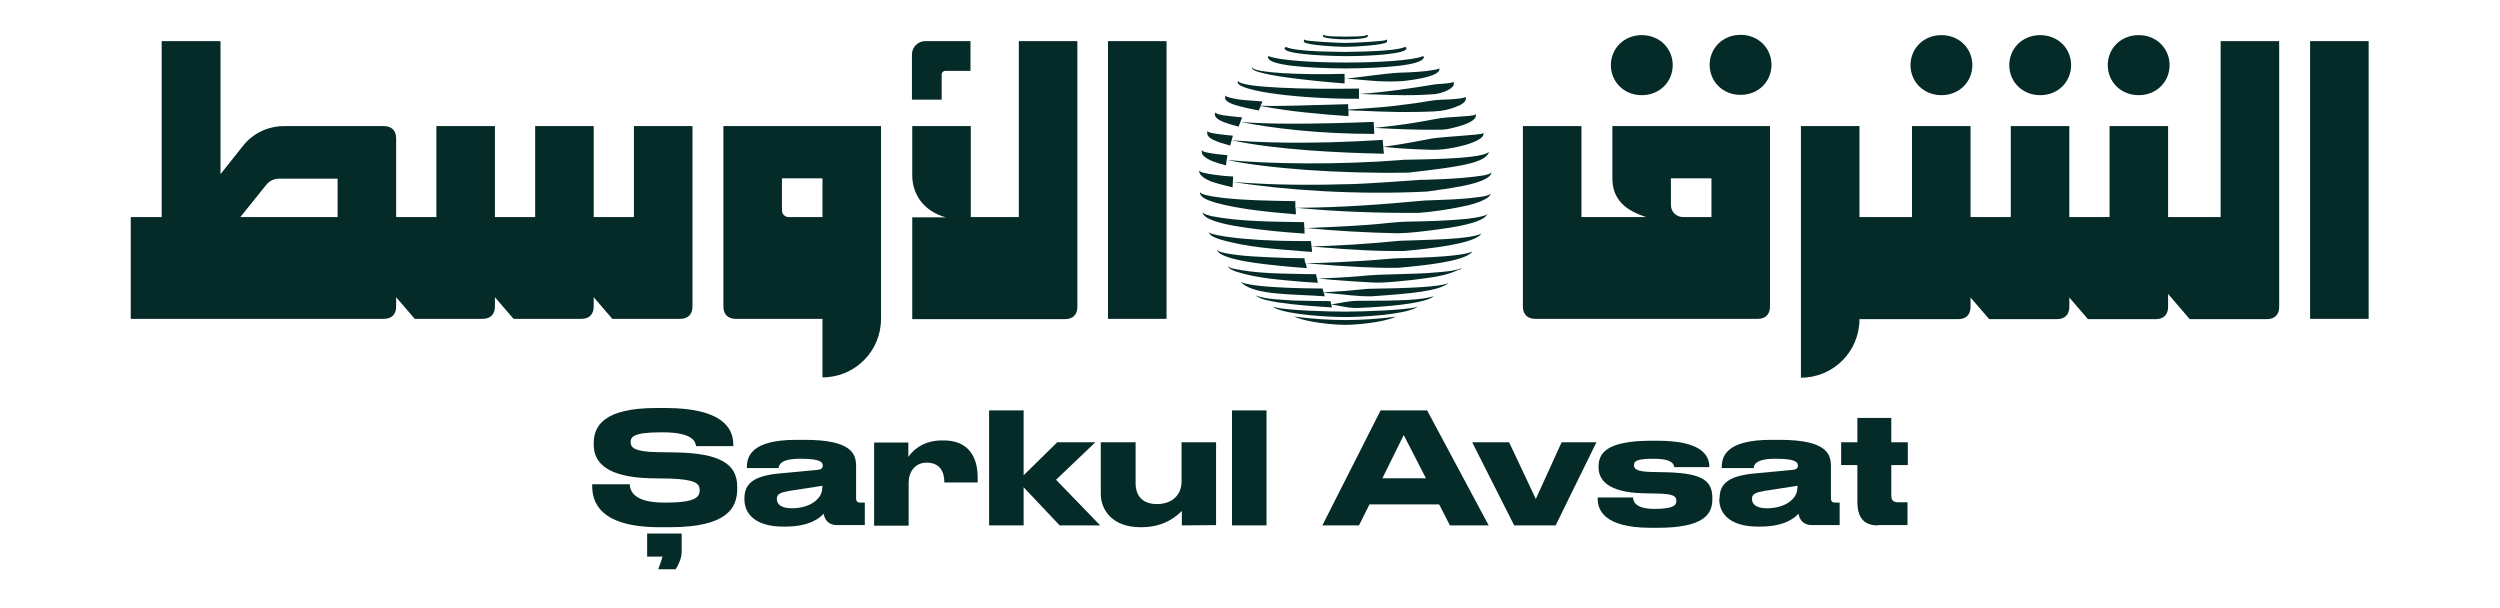
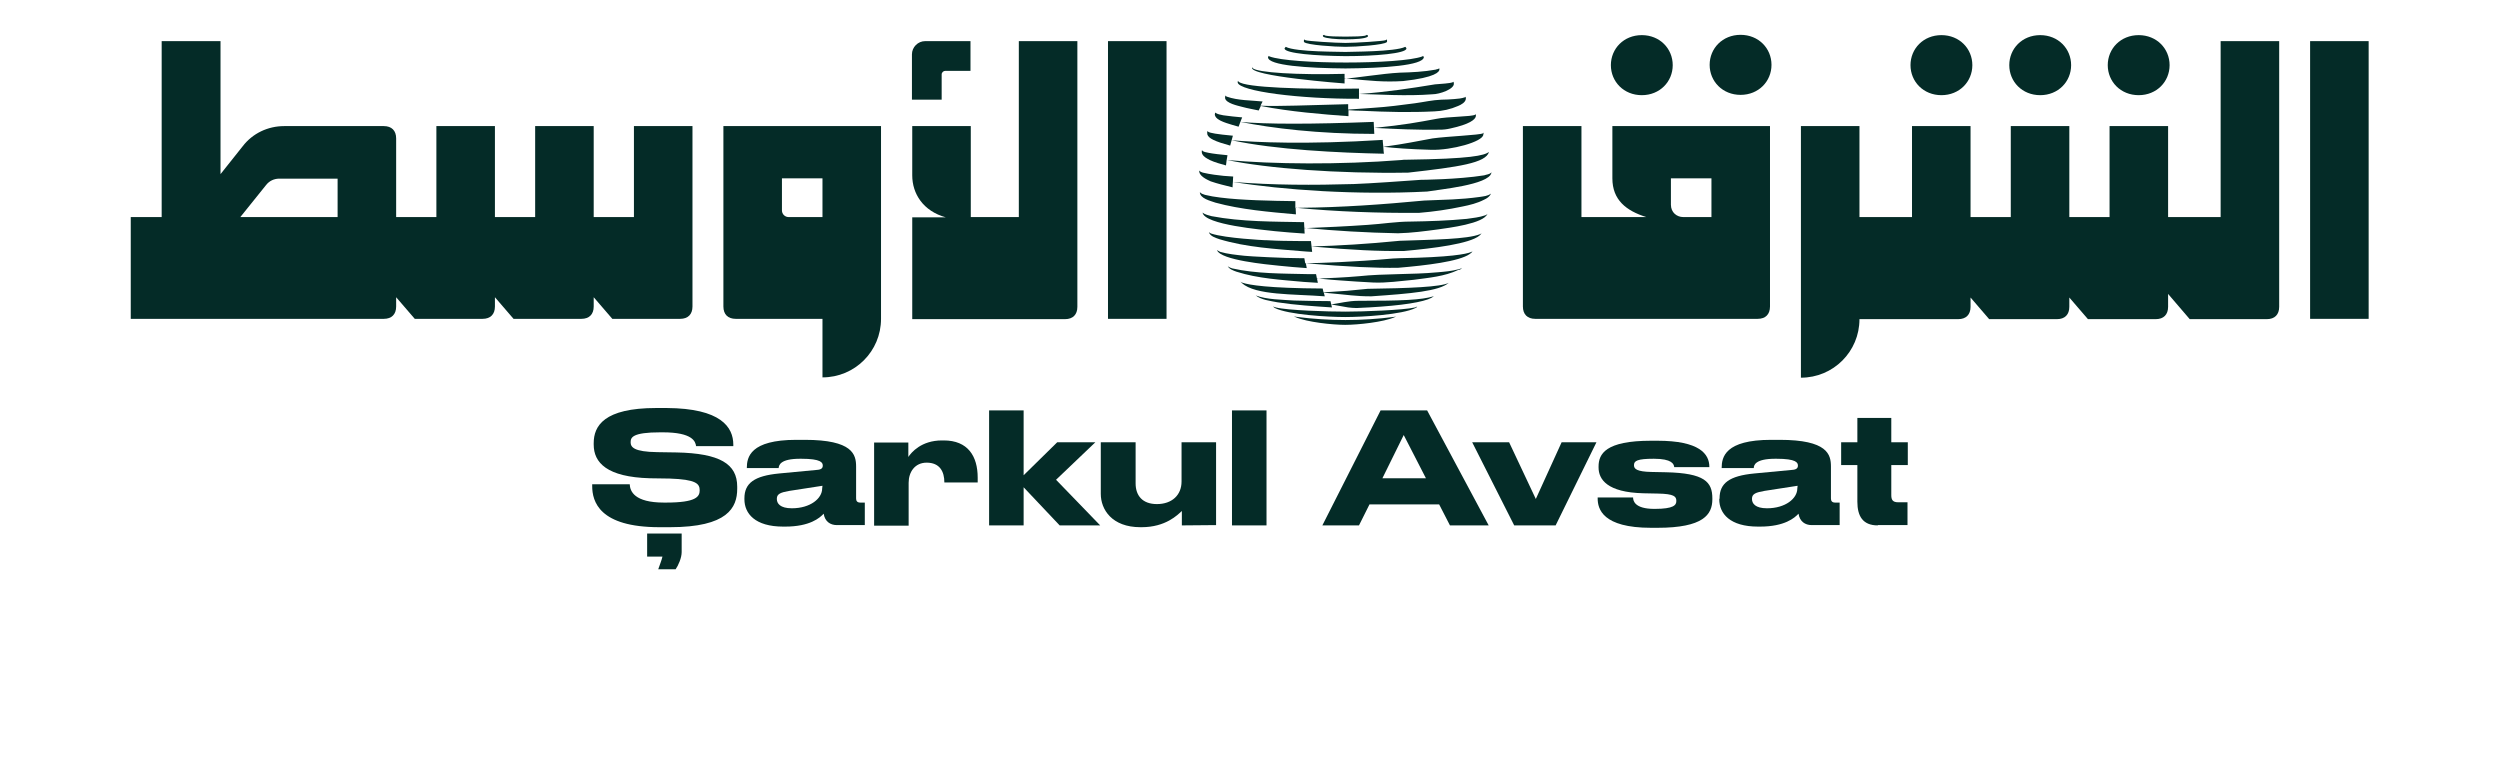
- <svg xmlns="http://www.w3.org/2000/svg" version="1.1" id="Layer_1" x="0px" y="0px" viewBox="-37.85 -9.2 832.7 202.4" style="enable-background:new 0 0 757 184.1;" xml:space="preserve">
+ <svg xmlns="http://www.w3.org/2000/svg" version="1.1" id="Layer_1" x="0px" y="0px" viewBox="-37.85 -9.2 832.7 257.1" style="enable-background:new 0 0 757 184.1;" xml:space="preserve">
  <style type="text/css">
	.st0{fill:#042B27;}
</style>
  <g>
    <path class="st0" d="M457.6,62c-0.2,0.3-0.5,0.4-0.7,0.5c-2,0.7-4.1,0.9-6.2,1.2c-6.2,0.6-12.5,0.8-18.7,0.9   c-4.8,0-9.5,0.8-14.3,1.1c-7.1,0.5-13.8,0.8-21.1,1.1c0-0.6-0.1-2-0.1-2c-10.2-0.2-20.8-0.1-30.8-2c-1-0.3-2.2-0.5-3-1.2   c0.6,4.1,20,5.7,24.1,6.2c3.2,0.3,6.6,0.6,9.9,0.8c0,0-0.1-1.3-0.1-1.9c10.4,1,20.7,1.6,31.2,1.8c4.5-0.1,8.9-0.7,13.4-1.3   C444.6,66.7,456.4,65.3,457.6,62" />
    <path class="st0" d="M458.9,48.4C458.9,48.4,458.9,48.3,458.9,48.4c0-0.1,0-0.1,0-0.1v-0.1c-0.5,0.7-1.6,0.7-2.4,1   c-8.8,1.4-21.1,1.5-21.1,1.5c-5.6,0.4-16.7,1.2-22.3,1.4c-13.4,0.4-26.9,0.4-40.3-0.7c0-0.6,0.1-1.8,0.1-1.8   c-2.1-0.1-4.3-0.3-6.3-0.6c-1.3-0.2-2.6-0.4-3.8-0.7c-0.4-0.1-0.9-0.3-1.2-0.7l0,0c-0.2,1.8,2.5,3,3.8,3.6c2.3,0.8,4.9,1.4,7.3,2   c0,0,0-1.3,0.1-1.8c16.8,2.7,41.2,4.4,64.7,3.2C441.5,53.9,458,52.4,458.9,48.4" />
    <path class="st0" d="M370.2,23.5c0.3,1.7,4.2,2.5,5.7,2.9c1.8,0.5,3.7,0.8,5.5,1.2l0,0c0.2-0.5,0.5-1,0.7-1.5   c9.7,1.9,20.8,2.8,29.2,3.4l0,0c0-0.6,0-1.4,0-2c1.5,0.1,3,0.2,4.5,0.2c8,0.4,16.1,0.6,24.1,0.2c2.7-0.1,5.4-0.7,7.9-1.8   c1-0.4,2.5-1.2,2.6-2.4c0-0.2,0-0.4-0.1-0.7c0,0.1-0.1,0.1-0.2,0.2c-1.1,0.4-2.4,0.5-3.6,0.6c-1.4,0.1-2.8,0.2-4.2,0.2   c-3,0.1-5.9,0.8-8.9,1.2c-4.5,0.6-9.1,1.2-13.7,1.5c-2.8,0.2-5.7,0.4-8.5,0.6c0-0.6,0-1.2,0-1.8C398,25.8,387.8,26.3,382,26   c0.2-0.4,0.5-1,0.7-1.4l0,0c-3.9-0.4-8.2-0.3-11.9-1.6c-0.2-0.1-0.4-0.2-0.5-0.4C370.2,23,370.2,23.3,370.2,23.5z" />
    <path class="st0" d="M366.9,29.4c0.3,0.8,1.1,1.2,1.8,1.6c1.2,0.6,2.6,1,3.9,1.4c0.7,0.2,1.4,0.4,2.1,0.6l0,0   c0.2-0.5,0.4-1.1,0.6-1.6c10.5,2.1,25.9,4,44.6,4l-0.2-4c-20.5,0.8-35.9,0.8-44.4,0c0.2-0.5,0.4-1.1,0.6-1.5l0,0   c-2.1-0.2-4.3-0.4-6.3-0.7c-0.9-0.2-1.9-0.3-2.7-0.9C366.8,28.7,366.7,29.1,366.9,29.4" />
    <path class="st0" d="M364.3,35.6c0.4,1.3,2.5,2.3,7.6,3.7c0.3-1,0.6-2.3,0.9-3.3l0,0c-5.4-0.5-7.6-0.9-8.2-1.3   c-0.1-0.1-0.2-0.2-0.2-0.3C364.2,34.7,364.2,35.2,364.3,35.6" />
    <path class="st0" d="M362.6,42.1c0.5,1,1.6,1.5,2.5,2c1.7,0.8,3.6,1.3,5.4,1.8c0.1-1.1,0.3-2.3,0.5-3.4l0,0   c-2.1-0.2-4.9-0.5-6.3-0.8c-0.7-0.2-1.8-0.2-2.2-0.9C362.4,41.2,362.4,41.7,362.6,42.1z" />
    <path class="st0" d="M410.3,9.5c10,0,20.1-0.9,20.3-2.5c0-0.2-0.2-0.5-0.4-0.6c-3.3,1.7-18.7,1.6-19.9,1.7   c-1.2-0.1-16.6,0.1-19.9-1.7C390.3,6.6,390,6.8,390,7C390.3,8.6,400.3,9.4,410.3,9.5" />
    <path class="st0" d="M410.3,13.6c12.8-0.1,25.7-1,26.1-3.7c0-0.2-0.2-0.4-0.3-0.5c0,0.1-0.1,0.1-0.2,0.2c-7.3,2.7-43.6,2.7-50.9,0   c-0.1-0.1-0.2-0.1-0.2-0.2c-0.1,0.1-0.3,0.3-0.3,0.5C384.6,12.6,397.5,13.5,410.3,13.6" />
    <path class="st0" d="M384.6,9.4L384.6,9.4L384.6,9.4" />
    <path class="st0" d="M410,18.6L410,18.6c0-0.5,0-1.2,0-1.7c8.7,0.8,13,1.3,19.5,0.9c10.9-1.2,12.1-3.1,12.1-3.9   c0-0.2-0.1-0.3-0.1-0.4c-0.2,0.4-0.8,0.3-1.2,0.5c-3.9,0.7-7.9,0.9-11.9,1c-5.8,0.3-14.8,1.8-18.4,2c0-0.5,0-1.2,0-1.6l0,0   c-15.7,0.4-29-0.4-30.6-1.9c-0.1-0.1-0.1-0.2-0.2-0.3C377.7,16.2,410,18.6,410,18.6" />
    <path class="st0" d="M439.3,22.2c2.3,0,7.3-1.7,7.1-3.6c0-0.2-0.1-0.4-0.1-0.6c0,0.1-0.2,0.1-0.3,0.2c-1,0.4-3.7,0.5-5.9,0.7   c-7.9,1.3-16.4,2.6-25.2,3.2C420.8,22.2,430.5,22.9,439.3,22.2" />
    <path class="st0" d="M374.4,18.3c0.6,2.9,20.6,5.5,40.4,5.4V22v-1.7c-18.5,0.3-38-0.3-40.1-2.3c-0.1-0.1-0.2-0.2-0.2-0.3   C374.4,17.9,374.4,18.1,374.4,18.3" />
    <path class="st0" d="M440.5,30.4c-5.9,1.1-10.6,2-20.6,3c7.7,0.4,13.8,0.7,21.6,0.6c1.4,0,2.4-0.1,3.7-0.4c6.5-1.4,8.3-3,8.5-4   c0.1-0.3,0-0.6,0-0.8c0,0.1-0.1,0.1-0.2,0.2C452.4,29.7,444.3,29.6,440.5,30.4" />
    <path class="st0" d="M439.3,36.9c-5,0.9-9,1.8-16.4,2.8c-0.1-0.7-0.2-2.3-0.2-2.3c-25.4,1.6-42.6,0.8-50.4,0.1   c14.7,3.2,35.9,4.2,50.8,4.5c0,0-0.2-1.6-0.2-2.3c3.7,0.4,8.6,0.8,15.9,1c6.9,0.2,17.2-2.7,17.4-5c0.1-0.3,0.1-0.6,0.1-0.8   c0,0.1-0.1,0.2-0.2,0.3C455.1,35.8,444.3,36.2,439.3,36.9" />
    <path class="st0" d="M428.9,44.1c-20.5,1.6-42.7,1.4-58,0c13.4,2.8,36.9,4.6,60.3,4.2c16.8-1.9,25.9-3.2,26.9-6.9   c-1.6,1.2-5.9,2.3-27.5,2.6C430,44,429.4,44,428.9,44.1" />
    <path class="st0" d="M458.7,55.3c-0.9,0.8-2.5,0.9-3.7,1.1c-6.5,0.9-11.5,0.9-18.5,1.2c-13.8,1.3-27.6,2.3-41.3,2.4   c-0.6,0-1.1,0.1-1.6,0.1c0-0.4,0-2.3,0-2.3c-7.9-0.1-18-0.3-25-1.2c-1.7-0.2-3.5-0.5-5.1-0.9c-0.6-0.2-1.3-0.4-1.7-0.9   c0,2.1,3.5,2.9,5.2,3.5c8.4,2.3,17.9,3.1,26.8,3.9c0,0-0.1-1.5-0.1-2.2c13.6,1.3,27.5,1.8,41.1,1.7c4.9-0.4,9.7-1.1,14.4-2.1   c2.5-0.5,5-1.1,7.3-2.3c0.9-0.4,1.8-1,2.2-1.9V55.3C458.7,55.4,458.7,55.3,458.7,55.3L458.7,55.3C458.7,55.2,458.7,55.3,458.7,55.3   " />
    <path class="st0" d="M455.1,68.8c-4.2,1.7-15.3,1.8-26.7,2.2c-11.1,1.1-20,1.6-29.5,1.9c14.1,1.2,22.2,1.6,30.9,1.5   c10-0.9,21.8-2.4,25.1-5.1c0.3-0.3,0.6-0.5,0.7-0.9C455.5,68.6,455.4,68.7,455.1,68.8" />
    <path class="st0" d="M368.4,70.5c9,2.7,18.4,3.2,27.8,4c0.8,0.1,1.6,0.1,3,0.2c0,0-0.3-2.4-0.4-3.6c-1,0-2,0-2.9,0   c-6.1-0.1-6.6,0-12-0.3h-0.5c0,0-12.9-0.6-17.8-2.2c-0.3-0.1-0.6-0.3-0.8-0.5C365.2,69.5,367,70,368.4,70.5" />
    <path class="st0" d="M367.5,74.1c1.2,3.4,16.8,4.8,20.6,5.2c3,0.3,6.2,0.6,9.3,0.8l-0.3-1.6c14.7,1.2,23,1.6,30.7,1.5   c9.4-0.8,20.4-2.1,23.9-4.6c0.4-0.3,0.7-0.5,0.9-0.9c-0.1,0.1-0.3,0.2-0.6,0.3c-1.5,0.6-6.6,1.7-23.7,2c-0.7,0-1.5,0.1-2.2,0.1   c-13.2,1.2-24.4,1.5-29.2,1.6c-0.1-0.5-0.3-1.7-0.3-1.7c-0.4,0-0.9,0-1.3,0c-5.4,0-16.9-0.6-18.6-0.8c-2.8-0.3-5.7-0.6-8.1-1.3   C368.3,74.5,367.9,74.4,367.5,74.1" />
    <polyline class="st0" points="380.3,76.3 380.3,76.3 380.3,76.3  " />
    <polyline class="st0" points="389.4,76.7 389.4,76.7 389.4,76.7  " />
    <path class="st0" d="M449.1,80c-0.3,0.3-0.8,0.4-1.2,0.5c-2.2,0.6-4.6,0.8-7,1c-8.5,0.8-17.6,0.4-26.1,1.3   c-4.3,0.4-11.1,0.7-14,0.8c0,0-0.2-1.1-0.3-1.5c-1,0-2,0-3,0c-8.1-0.2-17-0.1-24.9-1.9c-0.3-0.1-0.6-0.2-0.8-0.3   c-0.2-0.1-0.5-0.3-0.7-0.4c0.6,1,1.8,1.4,2.9,1.8c7.2,2.3,14.9,2.7,22.4,3.4c1.5,0.1,3.2,0.2,4.7,0.3l-0.3-1.5c0,0,1,0.1,1.8,0.2   c2.1,0.2,4.1,0.4,5.9,0.5c3.7,0.3,7.4,0.5,11,0.7c4.5,0.2,9.1-0.5,13.5-0.9c5.1-0.7,10.3-1.1,14.9-3.3   C448.4,80.7,448.9,80.4,449.1,80L449.1,80" />
    <path class="st0" d="M444.7,85c-2.6,1.4-13.2,1.8-27,2c-5.8,0.6-8.1,0.8-13.5,1.1l-1.2,0.1c-0.1-0.4-0.3-1.3-0.3-1.3   c-18.2-0.1-24.5-1.2-26.6-1.9c-0.3-0.1-0.6-0.2-0.8-0.4c0.1,0.1,0.3,0.3,0.5,0.5c4.6,4.1,17,3.6,27.6,4.4c0,0-0.2-0.9-0.3-1.2   l1.2,0.1c7,0.6,9.2,1.1,14.6,1.1C432,88.6,441.5,87.8,444.7,85" />
    <path class="st0" d="M439.6,89.5c-4,1.2-10.2,1.5-25.2,1.5c-3,0-6.1,0.8-8.9,1.2c2.4,0.4,4,0.7,5.7,1c0.9,0.1,1.9,0.2,2.8,0.2   c11.8-0.5,19.9-1.5,23.8-2.9c0.8-0.3,1.4-0.6,2-1.1C439.8,89.4,439.7,89.4,439.6,89.5" />
    <path class="st0" d="M387.7,91.5c5.9,0.9,12,1.3,18.1,1.7c0,0-0.4-1.7-0.5-2.1c-3.9,0-8.2-0.1-12.1-0.2c-4.1-0.3-9.2-0.3-12.8-1.7   C382.3,90.7,385.1,91,387.7,91.5" />
    <path class="st0" d="M426.1,96.4c-4.7,0.6-10.4,1-15.8,1s-11.1-0.4-15.8-1c-0.3,0-1.3-0.2-1.3-0.2c0.1,0.1,0.3,0.2,0.4,0.2   c3.8,1.7,12.4,2.6,16.6,2.6s12.8-0.9,16.6-2.6c0.1-0.1,0.3-0.1,0.4-0.2C427.3,96.2,426.4,96.4,426.1,96.4z" />
    <path class="st0" d="M433.5,93.2c-3.9,0.9-17.4,1.4-23.2,1.4s-19.3-0.4-23.2-1.4c-0.4-0.1-0.9-0.3-0.9-0.3s0.1,0.2,0.6,0.5   c4.4,2.2,17.5,3,23.4,3s19-0.8,23.4-3c0.5-0.2,0.6-0.5,0.6-0.5S433.8,93.1,433.5,93.2z" />
    <path class="st0" d="M424,3.9c0,0-0.1,0.2-0.4,0.3c-0.8,0.3-10,0.9-13.3,0.9S397.8,4.5,397,4.2c-0.3-0.1-0.4-0.3-0.4-0.3   s-0.3,0.5-0.1,0.9c0.9,1,10.3,1.6,13.8,1.6s12.9-0.6,13.8-1.6C424.3,4.4,424,3.9,424,3.9z" />
    <path class="st0" d="M417.4,2.4c0,0,0,0.1-0.6,0.3c-1.1,0.2-3.2,0.3-6.5,0.3s-5.4-0.1-6.5-0.3c-0.6-0.1-0.6-0.3-0.6-0.3   c-0.6,0.1-0.5,0.5-0.2,0.7c1,0.5,4.1,0.8,7.3,0.8c3.2,0,6.4-0.2,7.3-0.8C417.9,3,417.9,2.5,417.4,2.4z" />
  </g>
  <g>
    <path class="st0" d="M74.6,63.1H42.2l8.6-10.7c1.1-1.4,2.7-2.1,4.4-2.1h19.4L74.6,63.1L74.6,63.1z M173.3,63.1h-13.4V32.8h-19.5   v30.3H127V32.8h-19.5v30.3H94.1V36.9c0-2.6-1.5-4.1-4.1-4.1H56.8c-5.4,0-10.5,2.4-13.8,6.7l-7.4,9.3V4.5H16v58.6H5.7V97H90   c2.6,0,4.1-1.5,4.1-4.1v-3.1l6.2,7.2h22.6c2.6,0,4.1-1.5,4.1-4.1v-3.1l6.2,7.2h22.6c2.6,0,4.1-1.5,4.1-4.1v-3.1l6.2,7.2h22.6   c2.6,0,4.1-1.5,4.1-4.1V32.8h-19.5L173.3,63.1L173.3,63.1z" />
    <g>
      <path class="st0" d="M301.4,63.1h-15.9V32.8H266v16.4c0,6.1,3.6,11.9,11.2,14H266v33.9h50.9c2.6,0,4.1-1.5,4.1-4.1V4.5h-19.5v58.6    H301.4z" />
    </g>
    <rect x="331.2" y="4.5" class="st0" width="19.5" height="92.5" />
    <path class="st0" d="M222.6,50.2h13.5v12.9h-11.3c-1.2,0-2.2-1-2.2-2.2V50.2z M203.1,92.9c0,2.6,1.5,4.1,4.1,4.1h28.9v19.5   c10.8,0,19.5-8.7,19.5-19.5V32.8h-52.5V92.9z" />
  </g>
  <path class="st0" d="M275.8,15.6c0-0.7,0.6-1.2,1.2-1.2h8.4V4.5h-15.1c-2.4,0-4.4,2-4.4,4.4V24h9.9V15.6L275.8,15.6z" />
  <g>
    <path class="st0" d="M701.8,63.1h-17.5V32.8h-19.5v30.3h-13.4V32.8h-19.5v30.3h-13.4V32.8H599v30.3h-17.5V32.8H562v83.8   c10.8,0,19.5-8.7,19.5-19.5h32.9c2.6,0,4.1-1.5,4.1-4.1v-3.1l6.2,7.2h22.6c2.6,0,4.1-1.5,4.1-4.1v-3.1l6.2,7.2h22.6   c2.6,0,4.1-1.5,4.1-4.1v-4.3l7.2,8.4h25.7c2.6,0,4.1-1.5,4.1-4.1V4.5h-19.5L701.8,63.1L701.8,63.1z" />
    <rect x="731.6" y="4.5" class="st0" width="19.5" height="92.5" />
    <path class="st0" d="M518.7,50.2h13.5v12.9h-9.4c-2.1,0-4.1-1.5-4.1-4.1V50.2z M499.2,50.2c0,7.2,4.6,10.8,11.3,12.9h-21.6V32.8   h-19.5v60.1c0,2.6,1.5,4.1,4.1,4.1h74.1c2.6,0,4.1-1.5,4.1-4.1V32.8h-52.5L499.2,50.2L499.2,50.2z" />
    <path class="st0" d="M674.5,22.5c6,0,10.3-4.5,10.3-10s-4.3-10-10.3-10s-10.3,4.5-10.3,10S668.5,22.5,674.5,22.5" />
    <path class="st0" d="M641.7,22.5c6,0,10.3-4.5,10.3-10s-4.3-10-10.3-10s-10.3,4.5-10.3,10S635.7,22.5,641.7,22.5" />
    <path class="st0" d="M608.8,22.5c6,0,10.3-4.5,10.3-10s-4.3-10-10.3-10s-10.3,4.5-10.3,10S602.8,22.5,608.8,22.5" />
    <path class="st0" d="M541.9,2.4c-6,0-10.3,4.5-10.3,10s4.3,10,10.3,10s10.3-4.5,10.3-10S547.9,2.4,541.9,2.4" />
    <path class="st0" d="M509,22.5c6,0,10.3-4.5,10.3-10s-4.3-10-10.3-10s-10.3,4.5-10.3,10S503,22.5,509,22.5" />
  </g>
  <g>
    <path class="st0" d="M182.8,176.2h-5.1v-7.7h11.5v6.2c0,1.9-1.1,4.4-2,5.7h-5.8C181.9,178.9,182.5,177.5,182.8,176.2 M206.4,138.9   v0.5H194c-0.2-1.5-1.1-4.6-11.1-4.6h-0.8c-9.3,0-9.9,1.7-9.9,3.3s1,3.2,8.9,3.3l6.4,0.1c14.4,0.3,20.2,3.8,20.2,11.4v0.7   c0,6.3-3.2,12.8-22.4,12.8h-3.5c-20.1,0-22.4-8.6-22.4-13.7v-0.6h12.5c0.1,2.3,1.5,6.1,11.4,6.1h0.7c10.1,0,11.2-2,11.2-4.1   c0-2.2-1.2-3.6-10-3.9l-6.6-0.1c-14.3-0.4-18.7-5.2-18.7-11.2v-0.5c0-5.7,3.4-11.7,20.8-11.7h3.5   C202.3,126.8,206.4,133.1,206.4,138.9" />
    <path class="st0" d="M236.1,152.6l-11,1.7c-2.9,0.5-4.2,1-4.2,2.6v0.1c0,1.5,1.1,3.1,5,3.1c6.2,0,10.1-3.3,10.1-6.6L236.1,152.6   L236.1,152.6z M210.1,156.8c0-5.1,3.3-7.5,11.6-8.3l12.7-1.2c1.3-0.1,1.8-0.6,1.8-1.4c0-1-0.5-2.3-7.2-2.3h-0.3   c-6.8,0-7.1,2.2-7.2,3.1h-10.6v0c0-3.6,1.1-9.4,16.5-9.4h2.8c16,0,17.1,4.9,17.1,8.9v10.6c0,0.8,0.3,1.4,1.4,1.4h1.5v7.5h-9.3   c-2.2,0-4-1.2-4.4-3.8c-1.3,1.4-4.6,4.3-12.8,4.3H223c-9.3,0-12.9-4.3-12.9-9.1V156.8L210.1,156.8z" />
    <path class="st0" d="M264.7,143c1-1.5,4.3-5.5,11.2-5.5h0.6c8,0,11.3,5.2,11.3,12.4v1.6h-11.1c0-3.6-1.5-6.6-5.9-6.6l0,0   c-3.9,0-6,3.1-6,6.7v14.3h-11.5v-27.7h11.4V143L264.7,143z" />
    <polygon class="st0" points="291.6,165.8 291.6,127.5 303.1,127.5 303.1,149.1 314.3,138.1 327,138.1 313.9,150.6 328.6,165.8    315.1,165.8 303.1,153.1 303.1,165.8  " />
    <path class="st0" d="M355.8,165.8V161c-1.4,1.3-5.4,5.4-13.4,5.4H342c-9.5,0-13.2-5.9-13.2-11.1v-17.2h11.6v13.7   c0,4.1,2.3,6.9,7.1,6.9c5,0,8.2-3,8.2-7.5v-13.1h11.5v27.6L355.8,165.8L355.8,165.8z" />
    <rect x="372.5" y="127.5" class="st0" width="11.5" height="38.3" />
    <path class="st0" d="M437.1,150.1l-7.4-14.4l-7.1,14.4H437.1z M441.5,158.8h-23.2l-3.5,7h-12.2l19.4-38.3h15.5l20.5,38.3h-12.9   L441.5,158.8z" />
    <polygon class="st0" points="464.8,138.1 473.7,157 482.3,138.1 493.9,138.1 480.3,165.8 466.5,165.8 452.5,138.1  " />
    <path class="st0" d="M531.5,146.4h-11.7c-0.1-1-0.7-2.8-6.8-2.8l0,0c-5.5,0-6.6,0.7-6.6,2.1v0.1c0,1.2,1,2.1,5.8,2.2l4.9,0.1   c12.8,0.3,15.4,3.2,15.4,8.7v0.3c0,5.1-3,9.5-18.3,9.5h-2.1c-16.2,0-17.8-6.3-17.8-9.8v-0.3h11.8c0,1,0.4,3.8,7.1,3.8h0.1   c6.4,0,7.2-1.3,7.2-2.6v-0.1c0-1.4-0.7-2.3-6.1-2.4l-4.9-0.1c-12-0.3-14.9-4.6-14.9-8.6v-0.3c0-4.2,2.3-8.6,17.5-8.6h2.1   c14,0,17.3,4.4,17.3,8.7V146.4L531.5,146.4z" />
    <path class="st0" d="M560.9,152.6l-11,1.7c-2.9,0.5-4.2,1-4.2,2.6v0.1c0,1.5,1.1,3.1,5,3.1c6.2,0,10.1-3.3,10.1-6.6L560.9,152.6   L560.9,152.6z M534.9,156.8c0-5.1,3.3-7.5,11.6-8.3l12.7-1.2c1.3-0.1,1.8-0.6,1.8-1.4c0-1-0.5-2.3-7.2-2.3h-0.3   c-6.8,0-7.2,2.2-7.2,3.1h-10.7v0c0-3.6,1.1-9.4,16.5-9.4h2.8c16,0,17.1,4.9,17.1,8.9v10.6c0,0.8,0.3,1.4,1.4,1.4h1.5v7.5h-9.3   c-2.2,0-4-1.2-4.4-3.8c-1.3,1.4-4.6,4.3-12.8,4.3h-0.7c-9.3,0-12.9-4.3-12.9-9.1L534.9,156.8L534.9,156.8z" />
    <path class="st0" d="M587.6,165.8c-5,0-6.8-3.1-6.8-7.9v-12.2h-5.4v-7.6h5.4V130h11.3v8.1h5.5v7.6h-5.5v10c0,1.5,0.4,2.4,2.3,2.4   h3.1v7.6h-9.9V165.8z" />
  </g>
</svg>
